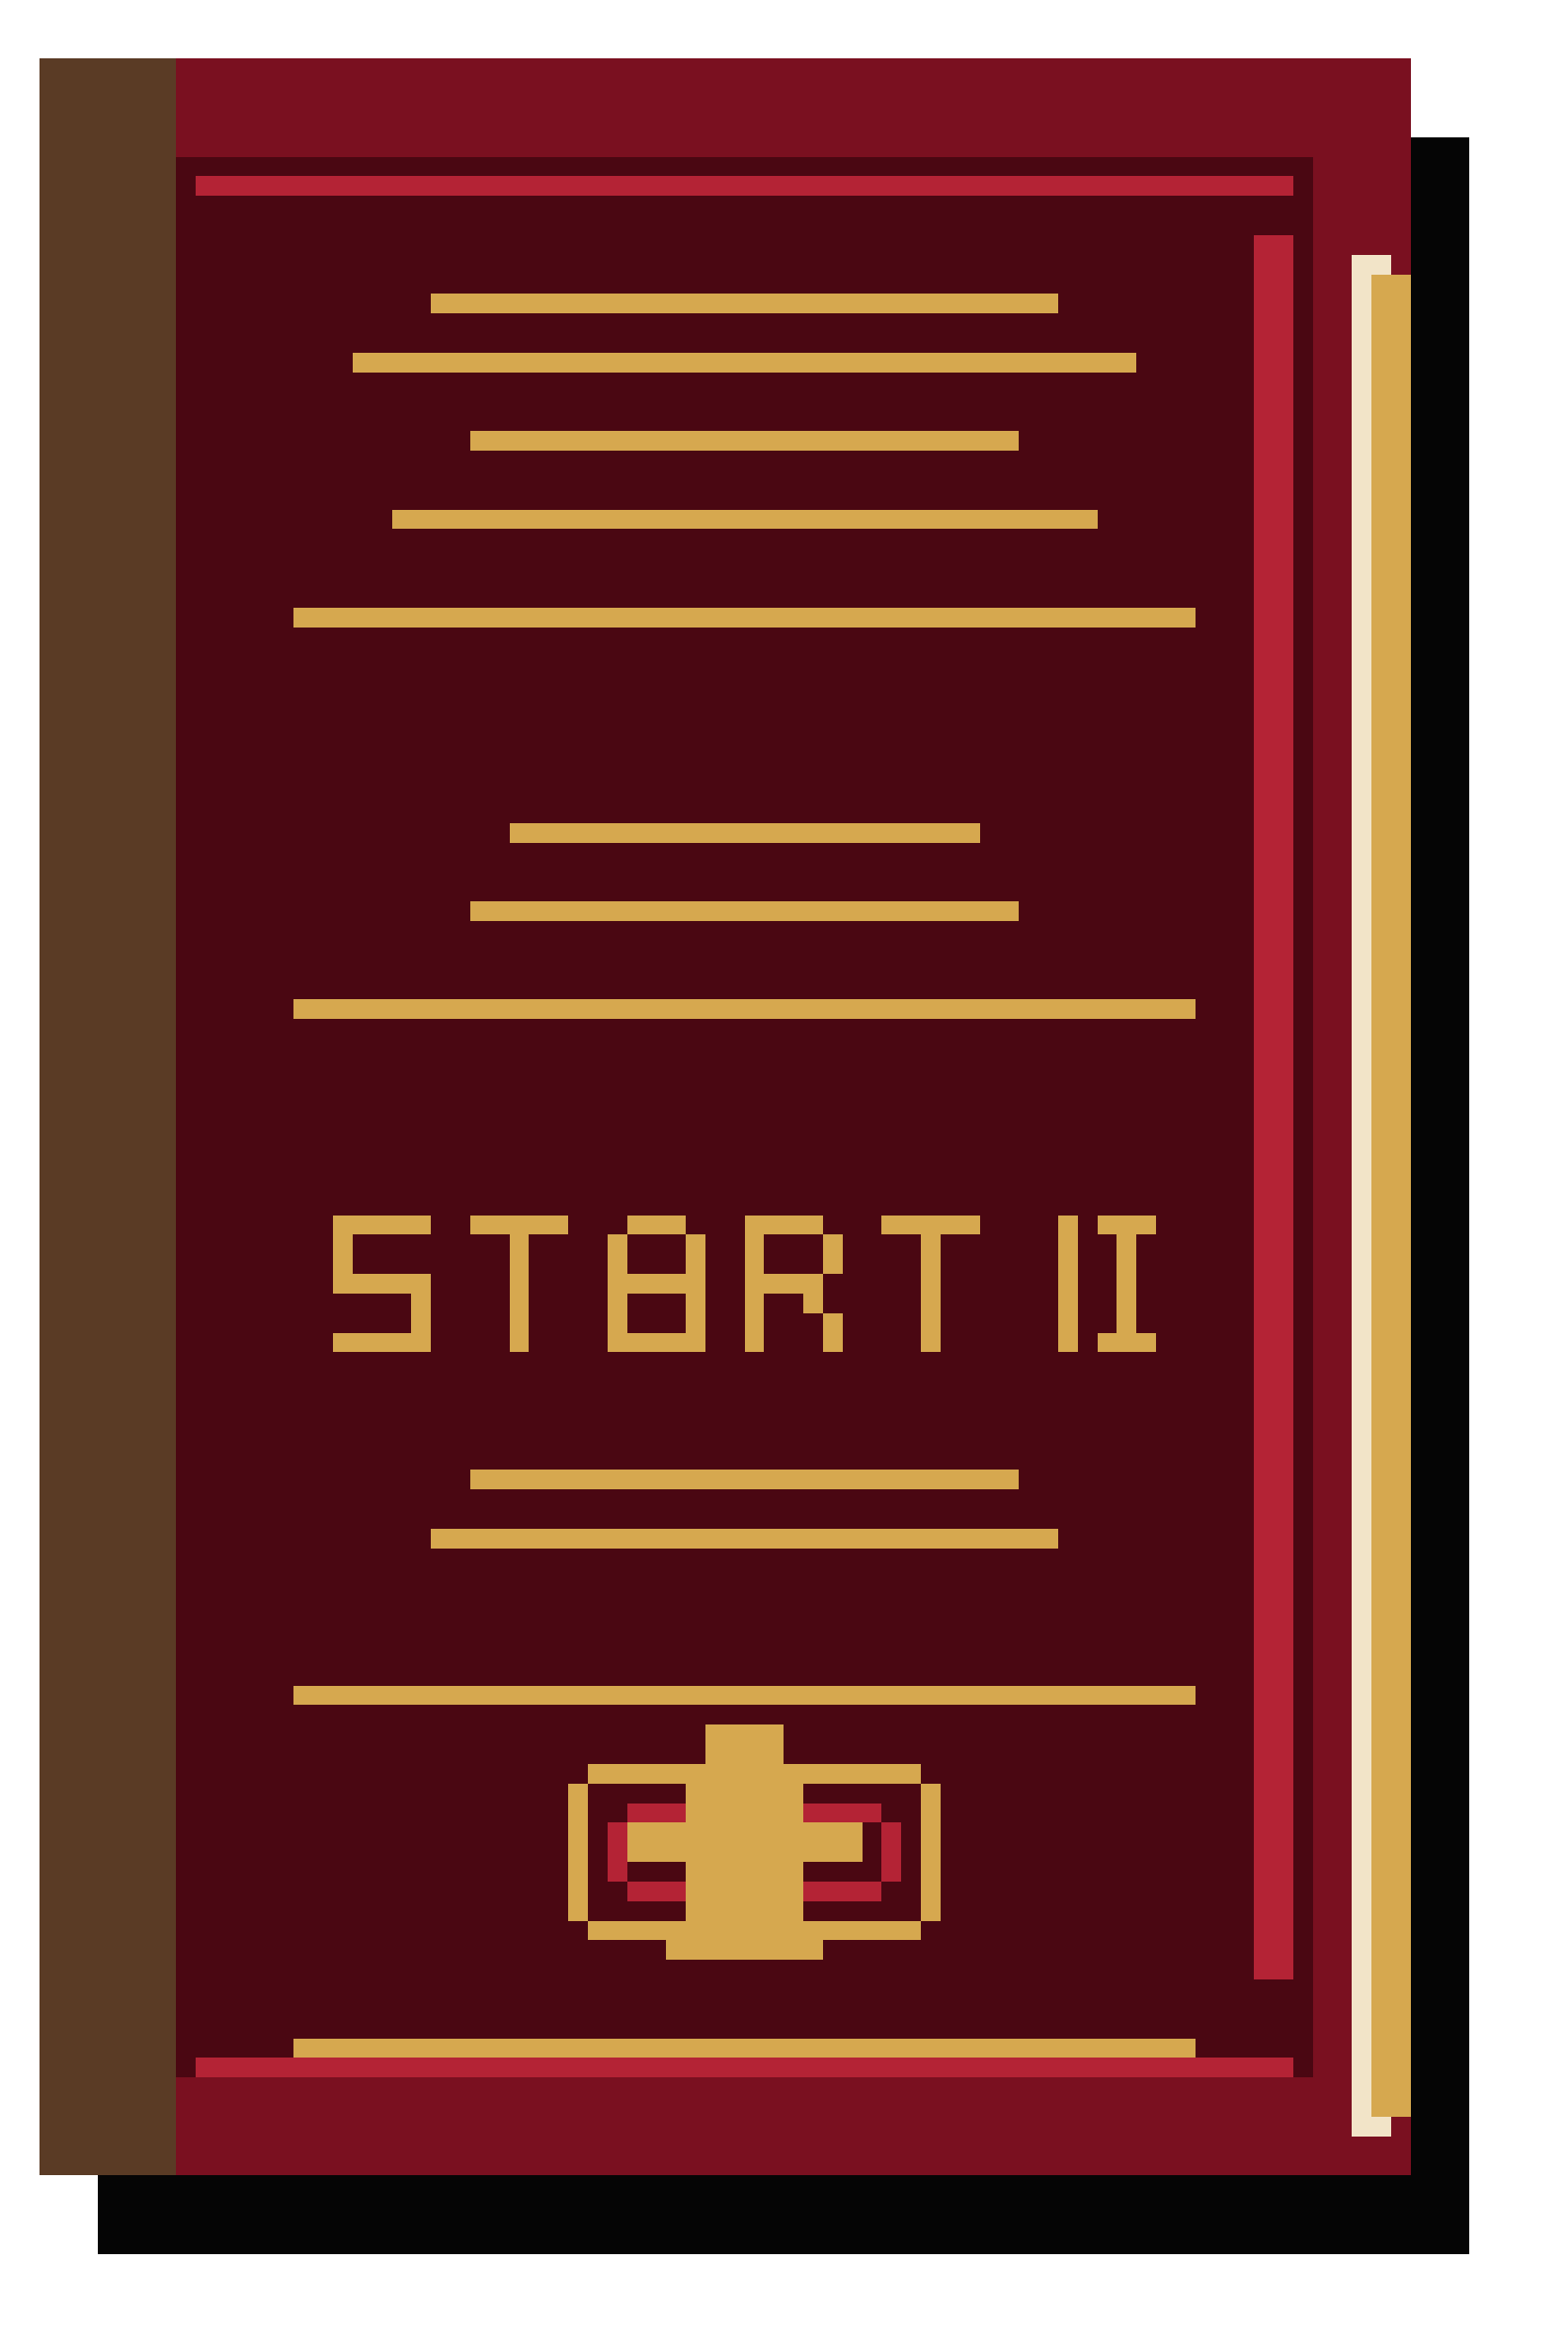
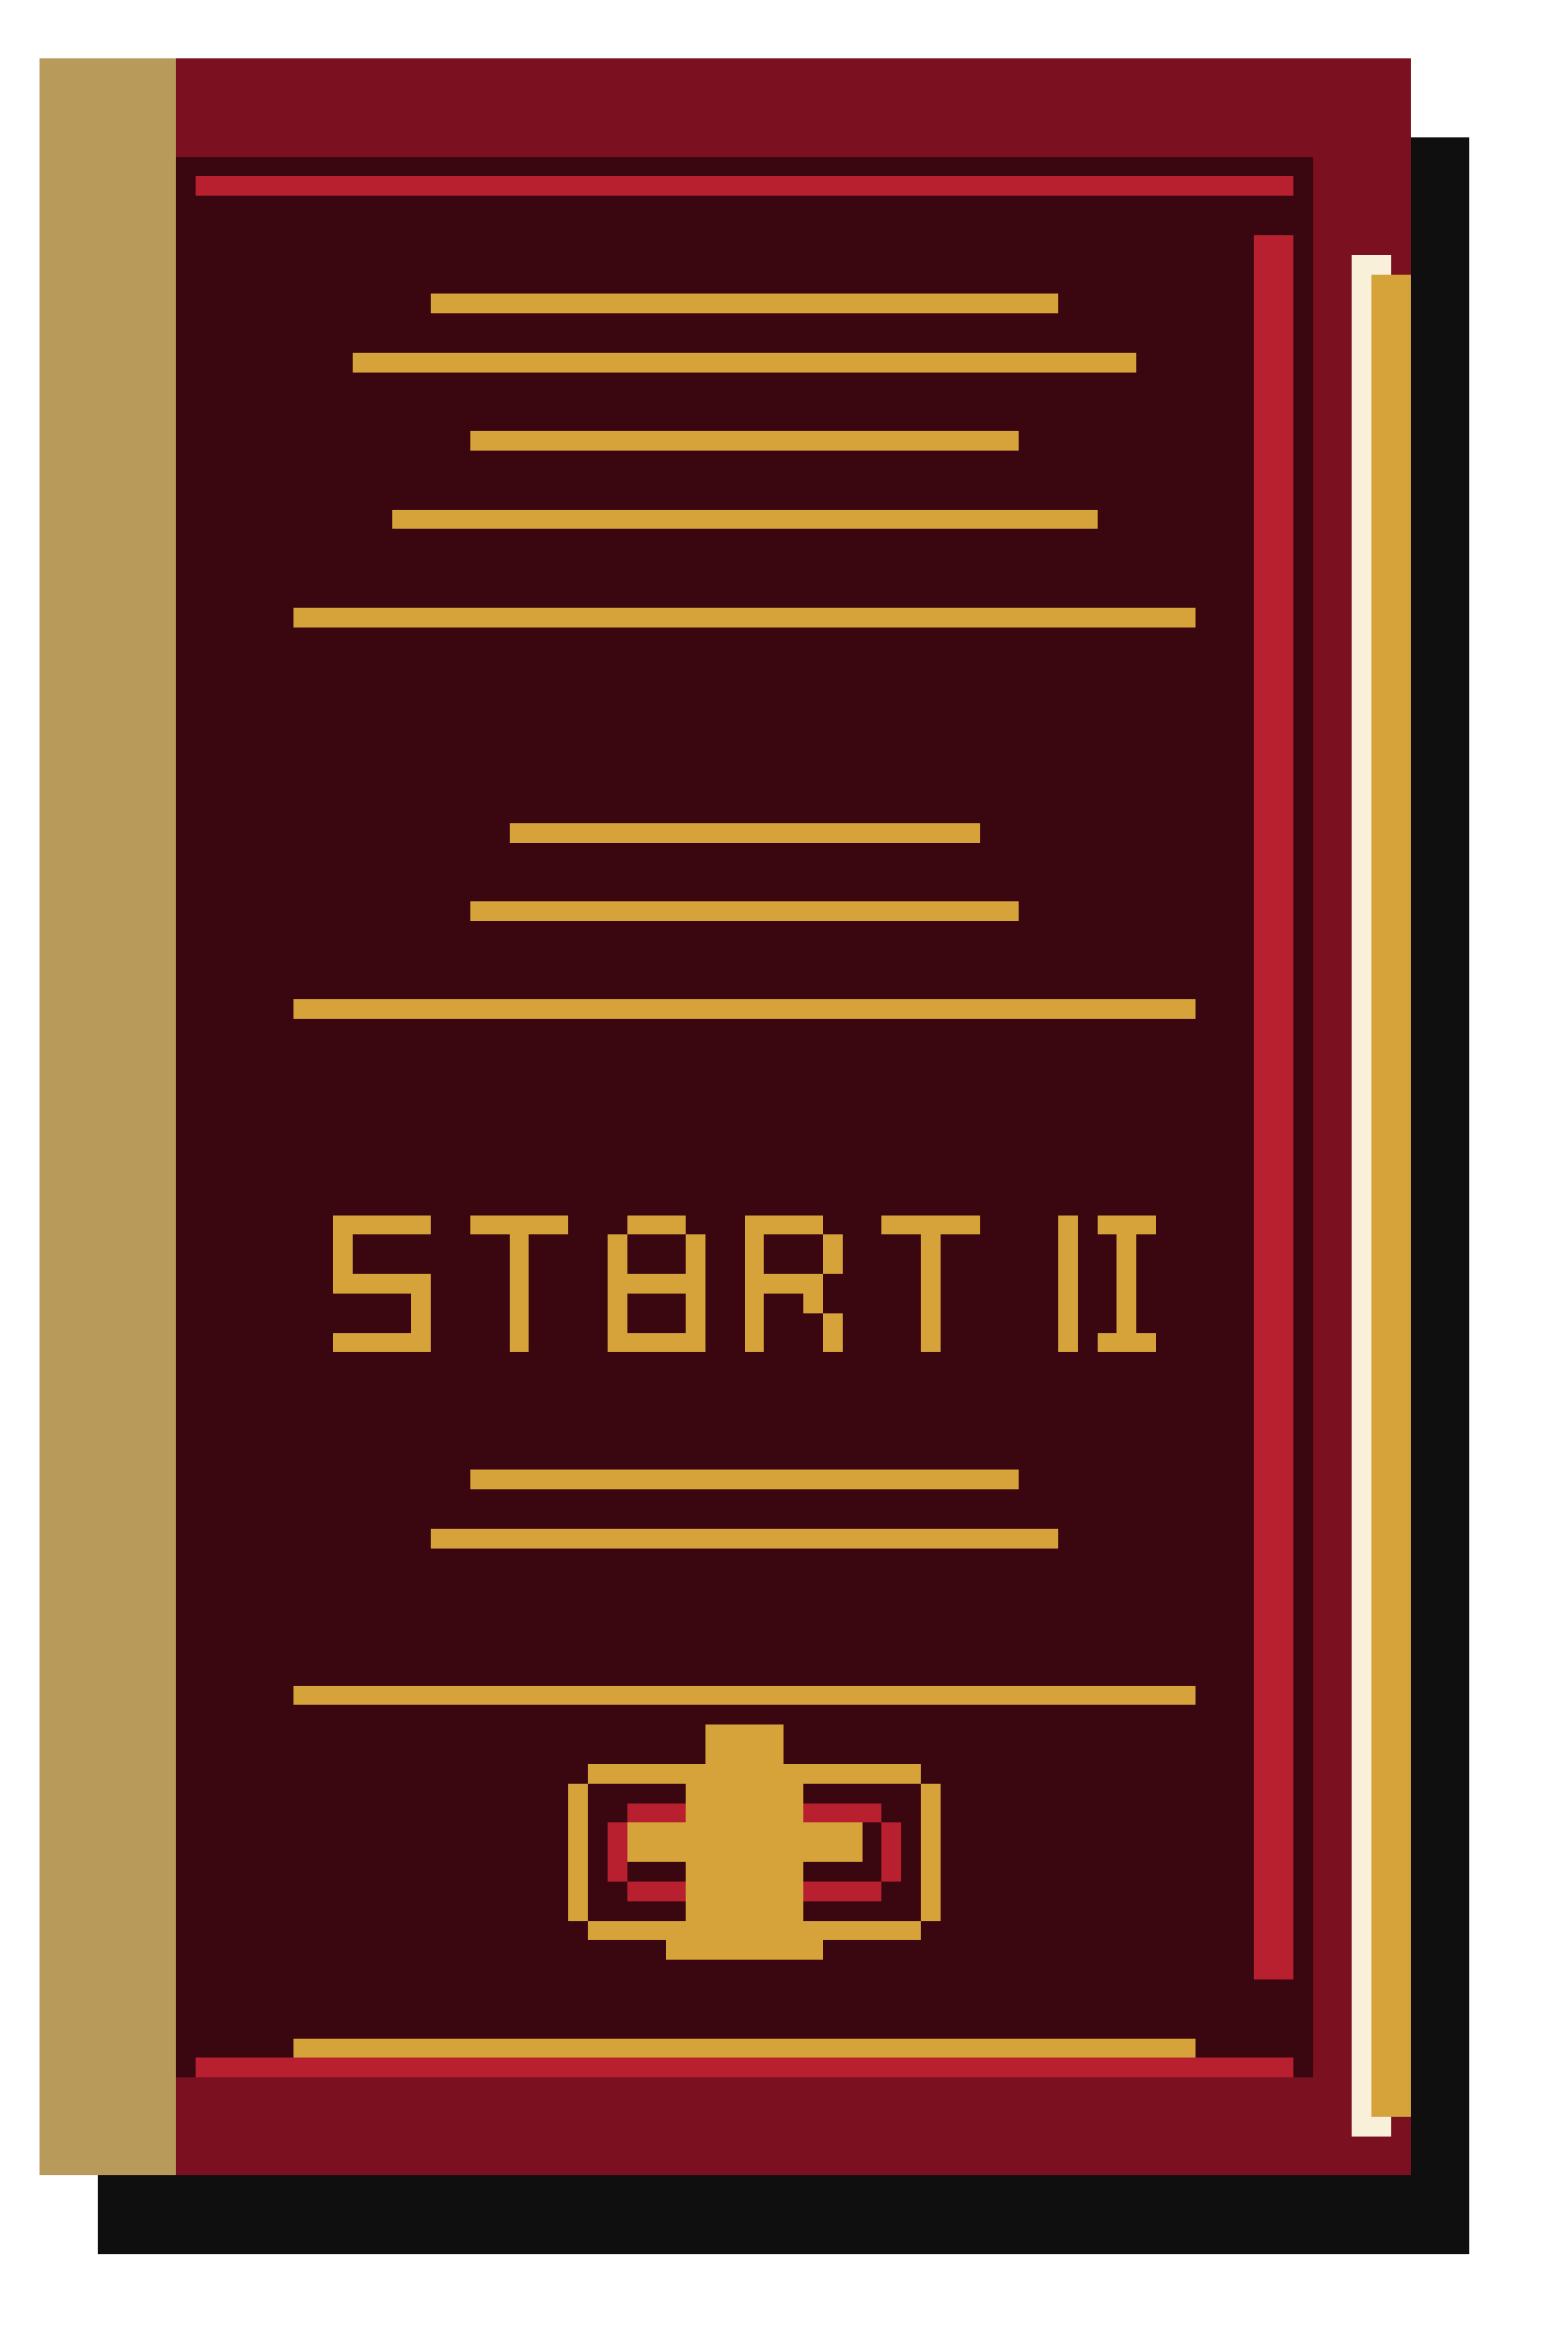
<svg xmlns="http://www.w3.org/2000/svg" width="80" height="120" viewBox="0 0 80 120" shape-rendering="crispEdges">
  <rect width="80" height="120" fill="none" />
-   <rect x="5" y="7" width="70" height="108" fill="#050505" />
+   <rect x="5" y="7" width="70" height="108" fill="#0F0F0F" />
  <rect x="2" y="3" width="70" height="108" fill="#7A1020" />
-   <rect x="2" y="3" width="7" height="108" fill="#5A3B25" />
-   <rect x="9" y="8" width="58" height="98" fill="#4A0712" />
-   <rect x="10" y="9" width="56" height="1" fill="#B42335" />
-   <rect x="10" y="105" width="56" height="1" fill="#B42335" />
-   <rect x="15" y="31" width="46" height="1" fill="#D6A84F" />
-   <rect x="15" y="51" width="46" height="1" fill="#D6A84F" />
-   <rect x="15" y="86" width="46" height="1" fill="#D6A84F" />
-   <rect x="15" y="104" width="46" height="1" fill="#D6A84F" />
-   <rect x="64" y="12" width="2" height="89" fill="#B42335" />
-   <rect x="69" y="13" width="2" height="96" fill="#F2E4C8" />
-   <rect x="70" y="14" width="2" height="94" fill="#D6A84F" />
-   <rect x="22" y="15" width="32" height="1" fill="#D6A84F" />
-   <rect x="18" y="18" width="40" height="1" fill="#D6A84F" />
-   <rect x="24" y="22" width="28" height="1" fill="#D6A84F" />
-   <rect x="20" y="26" width="36" height="1" fill="#D6A84F" />
-   <rect x="26" y="42" width="24" height="1" fill="#D6A84F" />
-   <rect x="24" y="46" width="28" height="1" fill="#D6A84F" />
-   <rect x="17" y="62" width="5" height="1" fill="#D6A84F" />
-   <rect x="17" y="63" width="1" height="2" fill="#D6A84F" />
-   <rect x="17" y="65" width="5" height="1" fill="#D6A84F" />
-   <rect x="21" y="66" width="1" height="2" fill="#D6A84F" />
-   <rect x="17" y="68" width="5" height="1" fill="#D6A84F" />
-   <rect x="24" y="62" width="5" height="1" fill="#D6A84F" />
-   <rect x="26" y="63" width="1" height="6" fill="#D6A84F" />
-   <rect x="31" y="63" width="1" height="6" fill="#D6A84F" />
-   <rect x="32" y="62" width="3" height="1" fill="#D6A84F" />
-   <rect x="35" y="63" width="1" height="6" fill="#D6A84F" />
-   <rect x="32" y="65" width="3" height="1" fill="#D6A84F" />
-   <rect x="32" y="68" width="3" height="1" fill="#D6A84F" />
-   <rect x="38" y="62" width="4" height="1" fill="#D6A84F" />
-   <rect x="38" y="63" width="1" height="6" fill="#D6A84F" />
-   <rect x="42" y="63" width="1" height="2" fill="#D6A84F" />
-   <rect x="38" y="65" width="4" height="1" fill="#D6A84F" />
-   <rect x="41" y="66" width="1" height="1" fill="#D6A84F" />
-   <rect x="42" y="67" width="1" height="2" fill="#D6A84F" />
-   <rect x="45" y="62" width="5" height="1" fill="#D6A84F" />
-   <rect x="47" y="63" width="1" height="6" fill="#D6A84F" />
-   <rect x="54" y="62" width="1" height="7" fill="#D6A84F" />
-   <rect x="56" y="62" width="3" height="1" fill="#D6A84F" />
-   <rect x="57" y="63" width="1" height="5" fill="#D6A84F" />
-   <rect x="56" y="68" width="3" height="1" fill="#D6A84F" />
-   <rect x="24" y="75" width="28" height="1" fill="#D6A84F" />
-   <rect x="22" y="78" width="32" height="1" fill="#D6A84F" />
-   <rect x="30" y="90" width="17" height="1" fill="#D6A84F" />
-   <rect x="30" y="98" width="17" height="1" fill="#D6A84F" />
-   <rect x="29" y="91" width="1" height="7" fill="#D6A84F" />
-   <rect x="47" y="91" width="1" height="7" fill="#D6A84F" />
-   <rect x="32" y="92" width="13" height="1" fill="#B42335" />
-   <rect x="32" y="96" width="13" height="1" fill="#B42335" />
-   <rect x="31" y="93" width="1" height="3" fill="#B42335" />
-   <rect x="45" y="93" width="1" height="3" fill="#B42335" />
-   <rect x="35" y="90" width="6" height="8" fill="#D6A84F" />
-   <rect x="32" y="93" width="3" height="2" fill="#D6A84F" />
-   <rect x="41" y="93" width="3" height="2" fill="#D6A84F" />
-   <rect x="36" y="88" width="4" height="2" fill="#D6A84F" />
-   <rect x="34" y="99" width="8" height="1" fill="#D6A84F" />
+   <rect x="2" y="3" width="7" height="108" fill="#B89A5A" />
+   <rect x="9" y="8" width="58" height="98" fill="#3A0710" />
+   <rect x="10" y="9" width="56" height="1" fill="#B82030" />
+   <rect x="10" y="105" width="56" height="1" fill="#B82030" />
+   <rect x="15" y="31" width="46" height="1" fill="#D6A23A" />
+   <rect x="15" y="51" width="46" height="1" fill="#D6A23A" />
+   <rect x="15" y="86" width="46" height="1" fill="#D6A23A" />
+   <rect x="15" y="104" width="46" height="1" fill="#D6A23A" />
+   <rect x="64" y="12" width="2" height="89" fill="#B82030" />
+   <rect x="69" y="13" width="2" height="96" fill="#F8F0D8" />
+   <rect x="70" y="14" width="2" height="94" fill="#D6A23A" />
+   <rect x="22" y="15" width="32" height="1" fill="#D6A23A" />
+   <rect x="18" y="18" width="40" height="1" fill="#D6A23A" />
+   <rect x="24" y="22" width="28" height="1" fill="#D6A23A" />
+   <rect x="20" y="26" width="36" height="1" fill="#D6A23A" />
+   <rect x="26" y="42" width="24" height="1" fill="#D6A23A" />
+   <rect x="24" y="46" width="28" height="1" fill="#D6A23A" />
+   <rect x="17" y="62" width="5" height="1" fill="#D6A23A" />
+   <rect x="17" y="63" width="1" height="2" fill="#D6A23A" />
+   <rect x="17" y="65" width="5" height="1" fill="#D6A23A" />
+   <rect x="21" y="66" width="1" height="2" fill="#D6A23A" />
+   <rect x="17" y="68" width="5" height="1" fill="#D6A23A" />
+   <rect x="24" y="62" width="5" height="1" fill="#D6A23A" />
+   <rect x="26" y="63" width="1" height="6" fill="#D6A23A" />
+   <rect x="31" y="63" width="1" height="6" fill="#D6A23A" />
+   <rect x="32" y="62" width="3" height="1" fill="#D6A23A" />
+   <rect x="35" y="63" width="1" height="6" fill="#D6A23A" />
+   <rect x="32" y="65" width="3" height="1" fill="#D6A23A" />
+   <rect x="32" y="68" width="3" height="1" fill="#D6A23A" />
+   <rect x="38" y="62" width="4" height="1" fill="#D6A23A" />
+   <rect x="38" y="63" width="1" height="6" fill="#D6A23A" />
+   <rect x="42" y="63" width="1" height="2" fill="#D6A23A" />
+   <rect x="38" y="65" width="4" height="1" fill="#D6A23A" />
+   <rect x="41" y="66" width="1" height="1" fill="#D6A23A" />
+   <rect x="42" y="67" width="1" height="2" fill="#D6A23A" />
+   <rect x="45" y="62" width="5" height="1" fill="#D6A23A" />
+   <rect x="47" y="63" width="1" height="6" fill="#D6A23A" />
+   <rect x="54" y="62" width="1" height="7" fill="#D6A23A" />
+   <rect x="56" y="62" width="3" height="1" fill="#D6A23A" />
+   <rect x="57" y="63" width="1" height="5" fill="#D6A23A" />
+   <rect x="56" y="68" width="3" height="1" fill="#D6A23A" />
+   <rect x="24" y="75" width="28" height="1" fill="#D6A23A" />
+   <rect x="22" y="78" width="32" height="1" fill="#D6A23A" />
+   <rect x="30" y="90" width="17" height="1" fill="#D6A23A" />
+   <rect x="30" y="98" width="17" height="1" fill="#D6A23A" />
+   <rect x="29" y="91" width="1" height="7" fill="#D6A23A" />
+   <rect x="47" y="91" width="1" height="7" fill="#D6A23A" />
+   <rect x="32" y="92" width="13" height="1" fill="#B82030" />
+   <rect x="32" y="96" width="13" height="1" fill="#B82030" />
+   <rect x="31" y="93" width="1" height="3" fill="#B82030" />
+   <rect x="45" y="93" width="1" height="3" fill="#B82030" />
+   <rect x="35" y="90" width="6" height="8" fill="#D6A23A" />
+   <rect x="32" y="93" width="3" height="2" fill="#D6A23A" />
+   <rect x="41" y="93" width="3" height="2" fill="#D6A23A" />
+   <rect x="36" y="88" width="4" height="2" fill="#D6A23A" />
+   <rect x="34" y="99" width="8" height="1" fill="#D6A23A" />
</svg>
